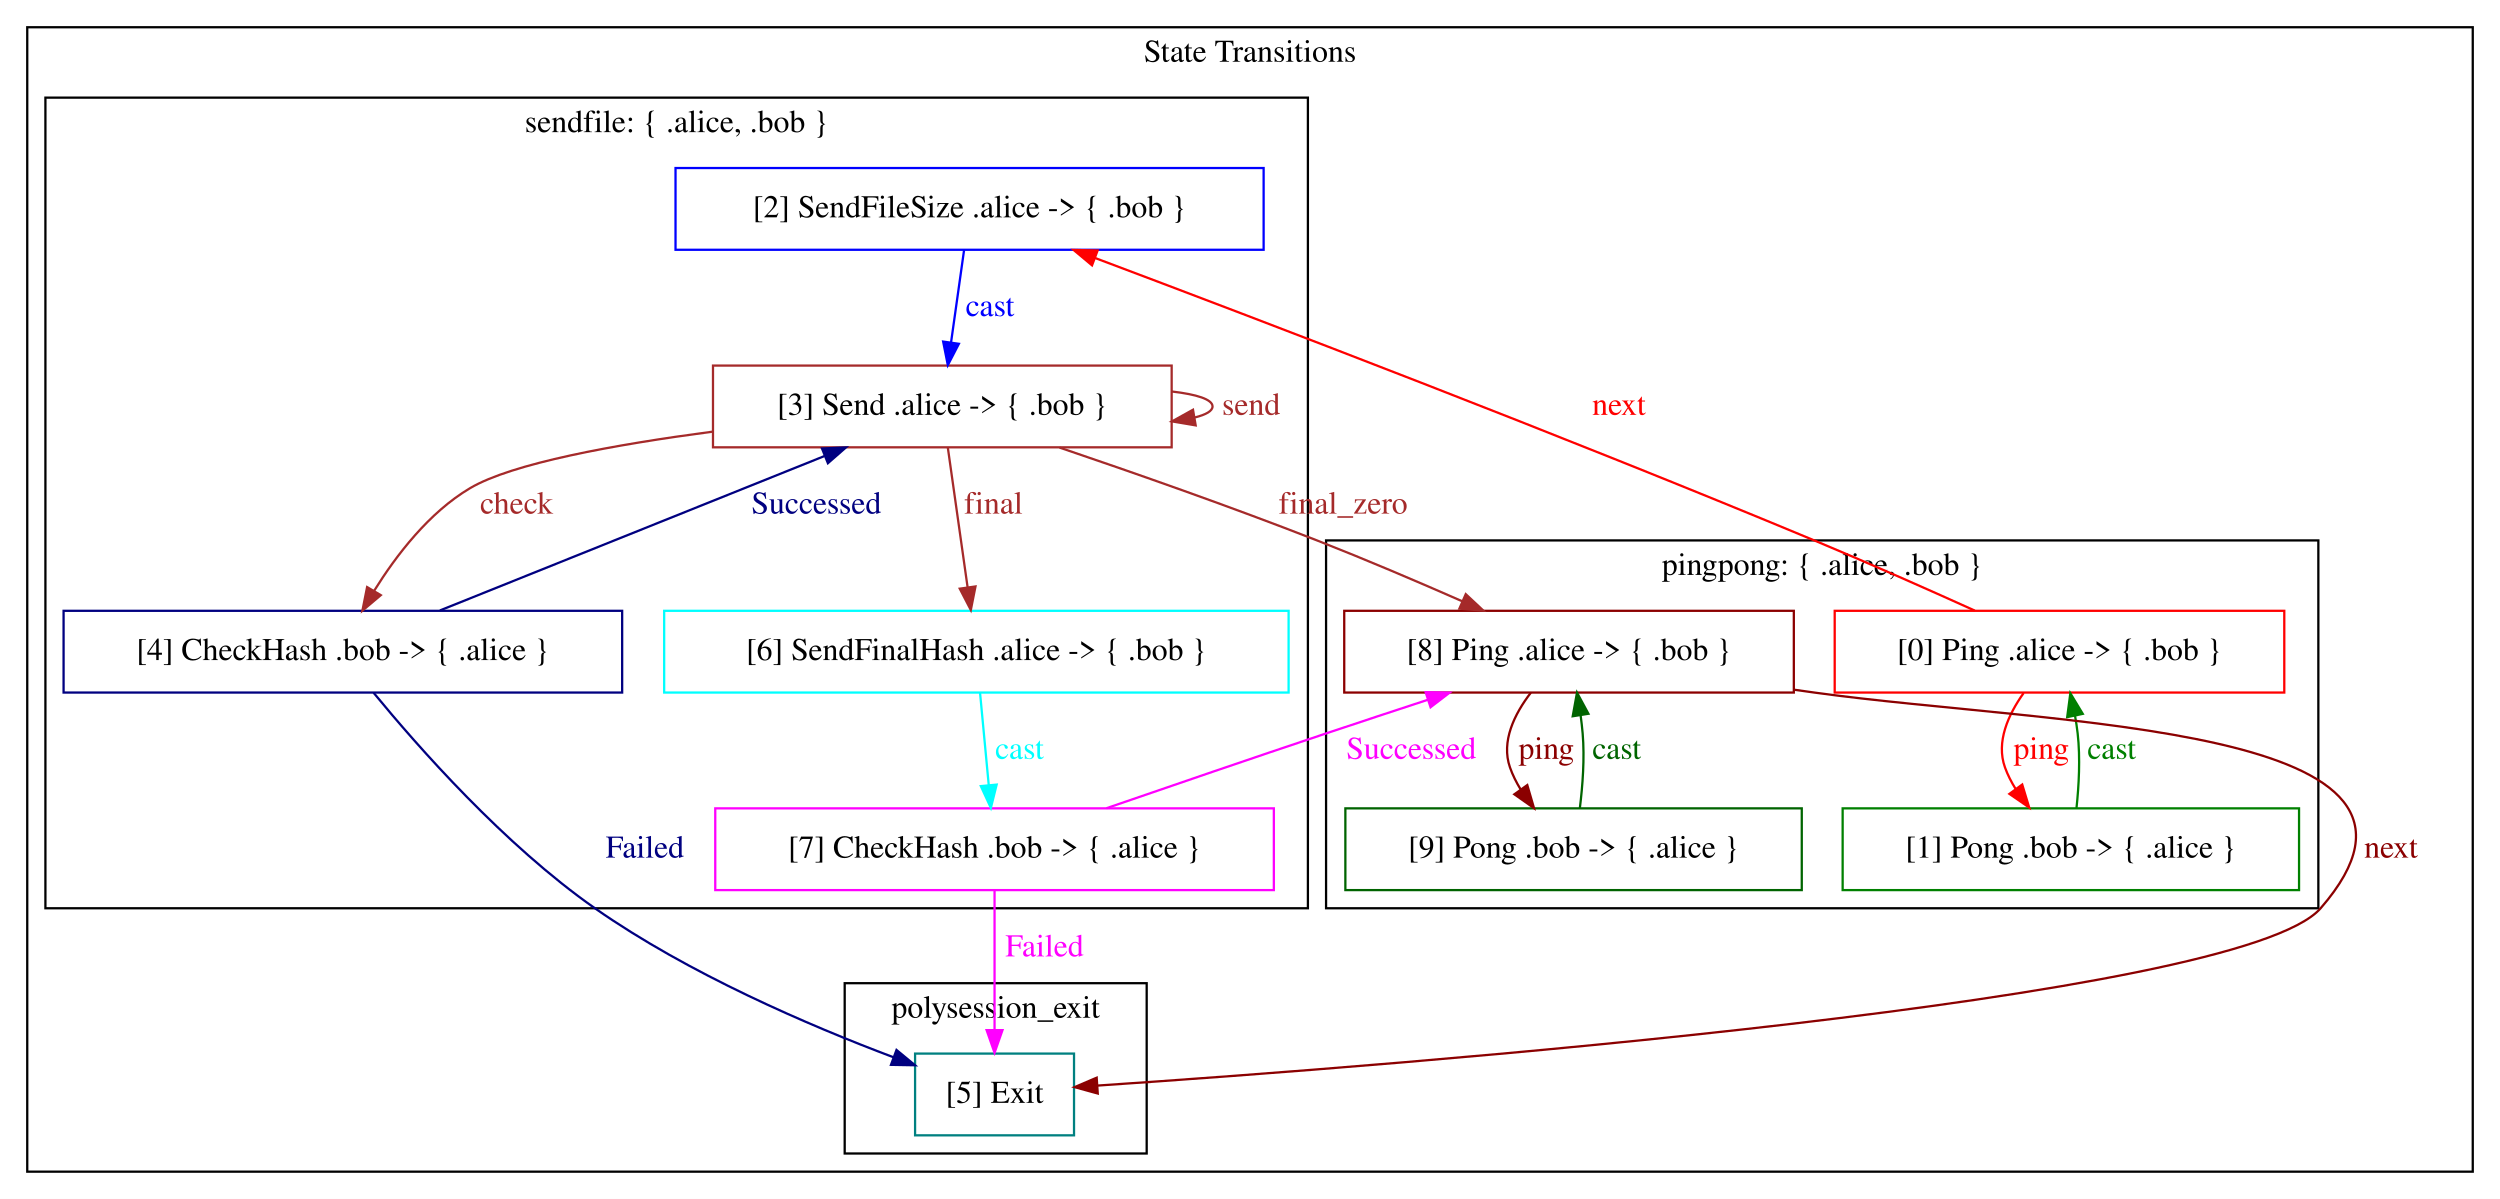
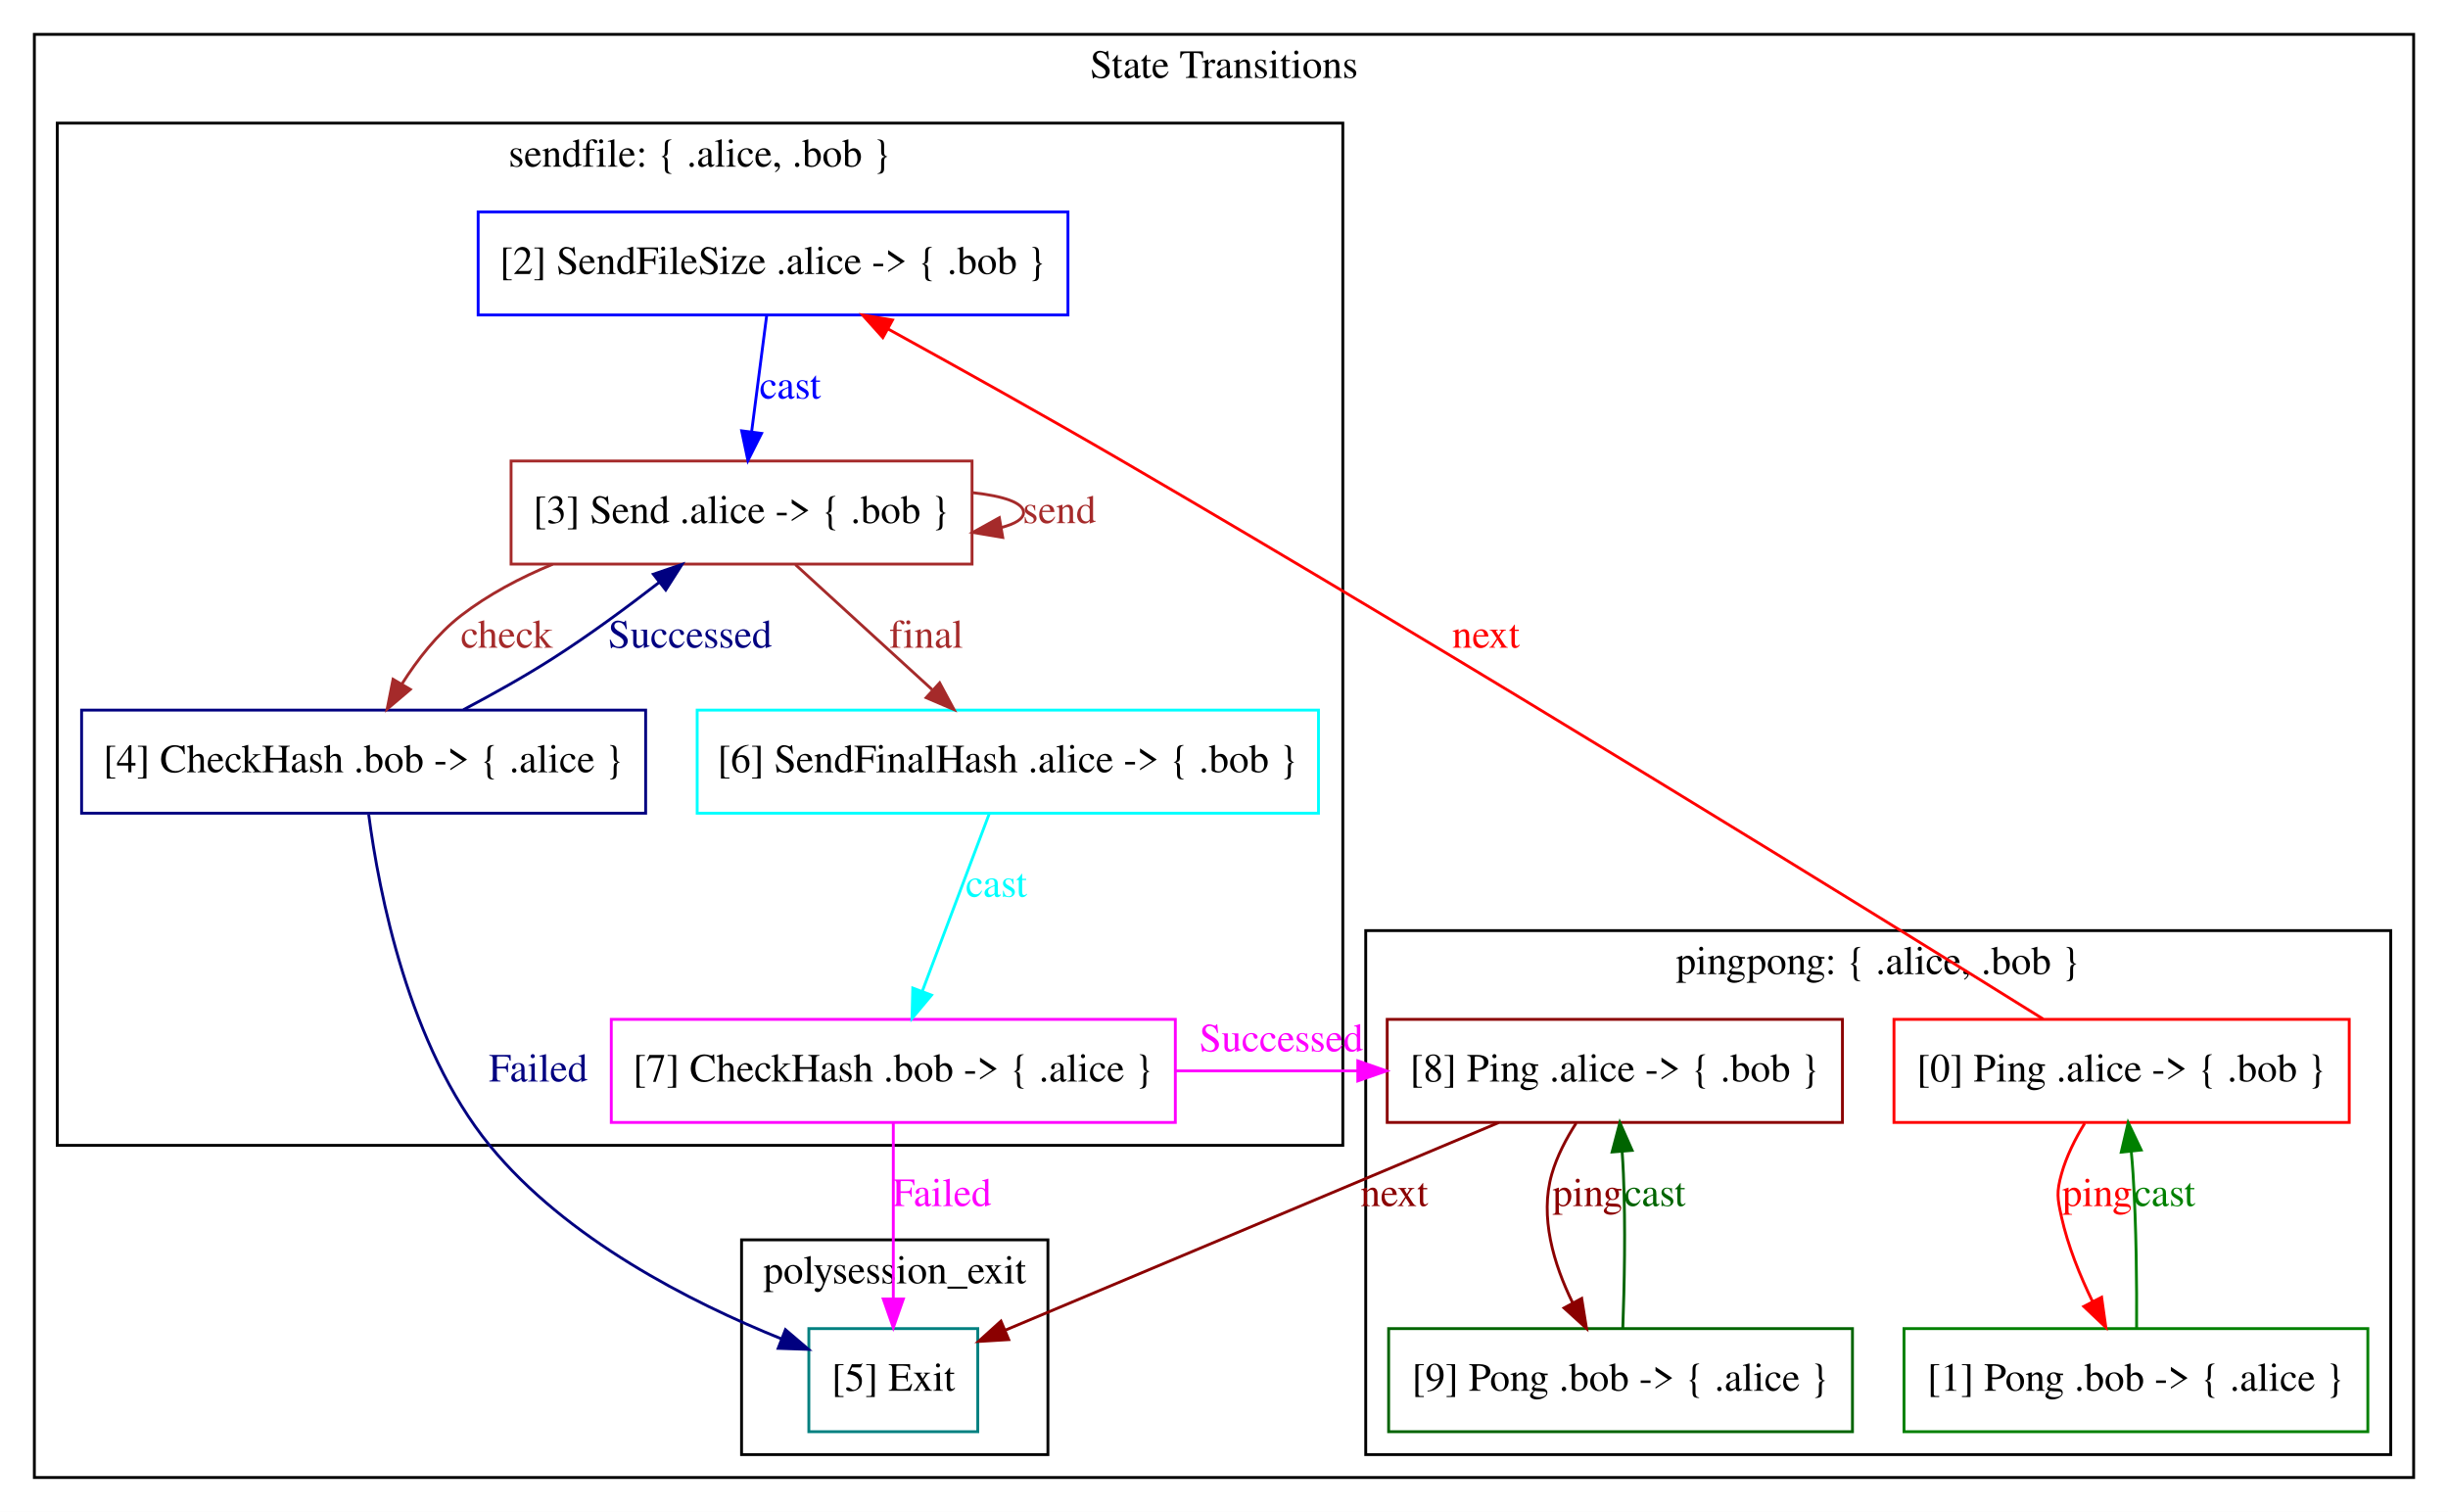
- <svg xmlns="http://www.w3.org/2000/svg" width="1101pt" height="528pt" viewBox="0.00 0.00 1101.00 528.00">
+ <svg xmlns="http://www.w3.org/2000/svg" width="855pt" height="528pt" viewBox="0.00 0.00 855.00 528.00">
  <g id="graph0" class="graph" transform="scale(1 1) rotate(0) translate(4 524)">
-     <polygon fill="white" stroke="transparent" points="-4,4 -4,-524 1097,-524 1097,4 -4,4" />
+     <polygon fill="white" stroke="transparent" points="-4,4 -4,-524 851,-524 851,4 -4,4" />
    <g id="clust1" class="cluster">
-       <polygon fill="none" stroke="black" points="8,-8 8,-512 1085,-512 1085,-8 8,-8" />
-       <text text-anchor="middle" x="546.5" y="-496.8" font-family="Times,serif" font-size="14.00">State Transitions</text>
+       <polygon fill="none" stroke="black" points="8,-8 8,-512 839,-512 839,-8 8,-8" />
+       <text text-anchor="middle" x="423.5" y="-496.8" font-family="Times,serif" font-size="14.00">State Transitions</text>
    </g>
    <g id="clust2" class="cluster">
-       <polygon fill="none" stroke="black" points="580,-124 580,-286 1017,-286 1017,-124 580,-124" />
-       <text text-anchor="middle" x="798.5" y="-270.8" font-family="Times,serif" font-size="14.00">pingpong: { .alice, .bob }</text>
+       <polygon fill="none" stroke="black" points="473,-16 473,-199 831,-199 831,-16 473,-16" />
+       <text text-anchor="middle" x="652" y="-183.8" font-family="Times,serif" font-size="14.00">pingpong: { .alice, .bob }</text>
    </g>
    <g id="clust3" class="cluster">
-       <polygon fill="none" stroke="black" points="368,-16 368,-91 501,-91 501,-16 368,-16" />
-       <text text-anchor="middle" x="434.5" y="-75.8" font-family="Times,serif" font-size="14.00">polysession_exit</text>
+       <polygon fill="none" stroke="black" points="255,-16 255,-91 362,-91 362,-16 255,-16" />
+       <text text-anchor="middle" x="308.5" y="-75.8" font-family="Times,serif" font-size="14.00">polysession_exit</text>
    </g>
    <g id="clust4" class="cluster">
-       <polygon fill="none" stroke="black" points="16,-124 16,-481 572,-481 572,-124 16,-124" />
-       <text text-anchor="middle" x="294" y="-465.8" font-family="Times,serif" font-size="14.00">sendfile: { .alice, .bob }</text>
+       <polygon fill="none" stroke="black" points="16,-124 16,-481 465,-481 465,-124 16,-124" />
+       <text text-anchor="middle" x="240.5" y="-465.8" font-family="Times,serif" font-size="14.00">sendfile: { .alice, .bob }</text>
    </g>
    <g id="node1" class="node">
-       <polygon fill="none" stroke="red" points="1002,-255 804,-255 804,-219 1002,-219 1002,-255" />
-       <text text-anchor="middle" x="903" y="-233.3" font-family="Times,serif" font-size="14.00">[0] Ping .alice -&gt; { .bob }</text>
+       <polygon fill="none" stroke="red" points="816.5,-168 657.5,-168 657.5,-132 816.5,-132 816.5,-168" />
+       <text text-anchor="middle" x="737" y="-146.3" font-family="Times,serif" font-size="14.00">[0] Ping .alice -&gt; { .bob }</text>
    </g>
    <g id="node2" class="node">
-       <polygon fill="none" stroke="green" points="1008.5,-168 807.5,-168 807.5,-132 1008.5,-132 1008.5,-168" />
-       <text text-anchor="middle" x="908" y="-146.3" font-family="Times,serif" font-size="14.00">[1] Pong .bob -&gt; { .alice }</text>
+       <polygon fill="none" stroke="green" points="823,-60 661,-60 661,-24 823,-24 823,-60" />
+       <text text-anchor="middle" x="742" y="-38.3" font-family="Times,serif" font-size="14.00">[1] Pong .bob -&gt; { .alice }</text>
    </g>
    <g id="edge1" class="edge">
-       <path fill="none" stroke="red" d="M887.21,-218.79C880.46,-209.31 874.95,-197.23 879,-186 880.19,-182.71 881.83,-179.51 883.74,-176.46" />
-       <polygon fill="red" stroke="red" points="886.59,-178.5 889.66,-168.36 880.94,-174.37 886.59,-178.5" />
-       <text text-anchor="middle" x="895" y="-189.8" font-family="Times,serif" font-size="14.00" fill="red">ping</text>
+       <path fill="none" stroke="red" d="M724.11,-131.69C720.8,-126.3 717.7,-120.15 716,-114 714.22,-107.58 714.56,-105.51 716,-99 718.23,-88.9 722.47,-78.46 726.89,-69.37" />
+       <polygon fill="red" stroke="red" points="730.02,-70.95 731.49,-60.46 723.8,-67.74 730.02,-70.95" />
+       <text text-anchor="middle" x="728.5" y="-102.8" font-family="Times,serif" font-size="14.00" fill="red">ping</text>
    </g>
    <g id="node6" class="node">
-       <polygon fill="none" stroke="blue" points="552.5,-450 293.5,-450 293.5,-414 552.5,-414 552.5,-450" />
-       <text text-anchor="middle" x="423" y="-428.3" font-family="Times,serif" font-size="14.00">[2] SendFileSize .alice -&gt; { .bob }</text>
+       <polygon fill="none" stroke="blue" points="369,-450 163,-450 163,-414 369,-414 369,-450" />
+       <text text-anchor="middle" x="266" y="-428.3" font-family="Times,serif" font-size="14.00">[2] SendFileSize .alice -&gt; { .bob }</text>
    </g>
    <g id="edge2" class="edge">
-       <path fill="none" stroke="red" d="M865.7,-255.09C844.98,-264.46 818.67,-276.13 795,-286 683.41,-332.52 551.19,-382.96 478.26,-410.38" />
-       <polygon fill="red" stroke="red" points="476.93,-407.14 468.8,-413.93 479.39,-413.69 476.93,-407.14" />
-       <text text-anchor="middle" x="709" y="-341.3" font-family="Times,serif" font-size="14.00" fill="red">next</text>
+       <path fill="none" stroke="red" d="M709.61,-168.12C651.02,-204.63 509,-292.56 388,-363 360.87,-378.79 329.98,-396 306.07,-409.16" />
+       <polygon fill="red" stroke="red" points="304.35,-406.11 297.27,-413.99 307.72,-412.24 304.35,-406.11" />
+       <text text-anchor="middle" x="515" y="-297.8" font-family="Times,serif" font-size="14.00" fill="red">next</text>
    </g>
    <g id="edge3" class="edge">
-       <path fill="none" stroke="green" d="M910.49,-168.16C911.52,-177.83 912.23,-190.11 911,-201 910.71,-203.55 910.31,-206.18 909.84,-208.8" />
-       <polygon fill="green" stroke="green" points="906.39,-208.18 907.77,-218.69 913.25,-209.62 906.39,-208.18" />
-       <text text-anchor="middle" x="926" y="-189.8" font-family="Times,serif" font-size="14.00" fill="green">cast</text>
+       <path fill="none" stroke="green" d="M742.24,-60.24C742.32,-74.62 742.17,-95.67 741,-114 740.84,-116.56 740.62,-119.23 740.37,-121.89" />
+       <polygon fill="green" stroke="green" points="736.88,-121.63 739.29,-131.94 743.84,-122.37 736.88,-121.63" />
+       <text text-anchor="middle" x="752" y="-102.8" font-family="Times,serif" font-size="14.00" fill="green">cast</text>
    </g>
    <g id="node3" class="node">
-       <polygon fill="none" stroke="darkred" points="786,-255 588,-255 588,-219 786,-219 786,-255" />
-       <text text-anchor="middle" x="687" y="-233.3" font-family="Times,serif" font-size="14.00">[8] Ping .alice -&gt; { .bob }</text>
+       <polygon fill="none" stroke="darkred" points="639.5,-168 480.5,-168 480.5,-132 639.5,-132 639.5,-168" />
+       <text text-anchor="middle" x="560" y="-146.3" font-family="Times,serif" font-size="14.00">[8] Ping .alice -&gt; { .bob }</text>
    </g>
    <g id="node4" class="node">
-       <polygon fill="none" stroke="darkgreen" points="789.5,-168 588.5,-168 588.5,-132 789.5,-132 789.5,-168" />
-       <text text-anchor="middle" x="689" y="-146.3" font-family="Times,serif" font-size="14.00">[9] Pong .bob -&gt; { .alice }</text>
+       <polygon fill="none" stroke="darkgreen" points="643,-60 481,-60 481,-24 643,-24 643,-60" />
+       <text text-anchor="middle" x="562" y="-38.3" font-family="Times,serif" font-size="14.00">[9] Pong .bob -&gt; { .alice }</text>
+     </g>
+     <g id="edge13" class="edge">
+       <path fill="none" stroke="darkred" d="M546.5,-131.77C543.04,-126.38 539.79,-120.21 538,-114 533.68,-99.01 538.67,-82.49 545.2,-69.15" />
+       <polygon fill="darkred" stroke="darkred" points="548.43,-70.54 550.11,-60.08 542.27,-67.21 548.43,-70.54" />
+       <text text-anchor="middle" x="550.5" y="-102.8" font-family="Times,serif" font-size="14.00" fill="darkred">ping</text>
+     </g>
+     <g id="node5" class="node">
+       <polygon fill="none" stroke="teal" points="337.5,-60 278.5,-60 278.5,-24 337.5,-24 337.5,-60" />
+       <text text-anchor="middle" x="308" y="-38.3" font-family="Times,serif" font-size="14.00">[5] Exit</text>
    </g>
    <g id="edge14" class="edge">
-       <path fill="none" stroke="darkred" d="M670.19,-218.96C662.96,-209.54 656.98,-197.45 661,-186 662.17,-182.67 663.8,-179.42 665.7,-176.32" />
-       <polygon fill="darkred" stroke="darkred" points="668.62,-178.26 671.58,-168.09 662.92,-174.19 668.62,-178.26" />
-       <text text-anchor="middle" x="677" y="-189.8" font-family="Times,serif" font-size="14.00" fill="darkred">ping</text>
-     </g>
-     <g id="node5" class="node">
-       <polygon fill="none" stroke="teal" points="469,-60 399,-60 399,-24 469,-24 469,-60" />
-       <text text-anchor="middle" x="434" y="-38.3" font-family="Times,serif" font-size="14.00">[5] Exit</text>
+       <path fill="none" stroke="darkred" d="M519.51,-131.97C472.1,-112.03 394.11,-79.22 347.24,-59.51" />
+       <polygon fill="darkred" stroke="darkred" points="348.31,-56.16 337.74,-55.51 345.6,-62.61 348.31,-56.16" />
+       <text text-anchor="middle" x="483" y="-102.8" font-family="Times,serif" font-size="14.00" fill="darkred">next</text>
    </g>
    <g id="edge15" class="edge">
-       <path fill="none" stroke="darkred" d="M786.14,-220.25C789.13,-219.82 792.09,-219.4 795,-219 901.71,-204.2 1088.75,-205.24 1018,-124 982.62,-83.37 610.4,-54.78 479.34,-45.91" />
-       <polygon fill="darkred" stroke="darkred" points="479.45,-42.41 469.24,-45.23 478.98,-49.39 479.45,-42.41" />
-       <text text-anchor="middle" x="1049" y="-146.3" font-family="Times,serif" font-size="14.00" fill="darkred">next</text>
-     </g>
-     <g id="edge16" class="edge">
-       <path fill="none" stroke="darkgreen" d="M691.77,-168.13C692.98,-177.78 693.93,-190.07 693,-201 692.78,-203.58 692.47,-206.26 692.11,-208.93" />
-       <polygon fill="darkgreen" stroke="darkgreen" points="688.62,-208.56 690.51,-218.98 695.54,-209.66 688.62,-208.56" />
-       <text text-anchor="middle" x="708" y="-189.8" font-family="Times,serif" font-size="14.00" fill="darkgreen">cast</text>
+       <path fill="none" stroke="darkgreen" d="M562.79,-60.22C563.32,-74.61 563.79,-95.65 563,-114 562.89,-116.56 562.74,-119.22 562.55,-121.88" />
+       <polygon fill="darkgreen" stroke="darkgreen" points="559.06,-121.68 561.76,-131.93 566.04,-122.24 559.06,-121.68" />
+       <text text-anchor="middle" x="574" y="-102.8" font-family="Times,serif" font-size="14.00" fill="darkgreen">cast</text>
    </g>
    <g id="node7" class="node">
-       <polygon fill="none" stroke="brown" points="512,-363 310,-363 310,-327 512,-327 512,-363" />
-       <text text-anchor="middle" x="411" y="-341.3" font-family="Times,serif" font-size="14.00">[3] Send .alice -&gt; { .bob }</text>
+       <polygon fill="none" stroke="brown" points="335.5,-363 174.5,-363 174.5,-327 335.5,-327 335.5,-363" />
+       <text text-anchor="middle" x="255" y="-341.3" font-family="Times,serif" font-size="14.00">[3] Send .alice -&gt; { .bob }</text>
    </g>
    <g id="edge4" class="edge">
-       <path fill="none" stroke="blue" d="M420.57,-413.8C418.93,-402.16 416.72,-386.55 414.85,-373.24" />
-       <polygon fill="blue" stroke="blue" points="418.29,-372.59 413.42,-363.18 411.36,-373.57 418.29,-372.59" />
-       <text text-anchor="middle" x="432" y="-384.8" font-family="Times,serif" font-size="14.00" fill="blue">cast</text>
+       <path fill="none" stroke="blue" d="M263.77,-413.8C262.27,-402.16 260.25,-386.55 258.52,-373.24" />
+       <polygon fill="blue" stroke="blue" points="261.98,-372.64 257.22,-363.18 255.04,-373.54 261.98,-372.64" />
+       <text text-anchor="middle" x="272" y="-384.8" font-family="Times,serif" font-size="14.00" fill="blue">cast</text>
+     </g>
+     <g id="edge6" class="edge">
+       <path fill="none" stroke="brown" d="M335.77,-351.94C346.43,-350.76 353.5,-348.45 353.5,-345 353.5,-342.79 350.6,-341.05 345.71,-339.77" />
+       <polygon fill="brown" stroke="brown" points="346.22,-336.31 335.77,-338.06 345.03,-343.2 346.22,-336.31" />
+       <text text-anchor="middle" x="366" y="-341.3" font-family="Times,serif" font-size="14.00" fill="brown">send</text>
+     </g>
+     <g id="node8" class="node">
+       <polygon fill="none" stroke="navy" points="221.5,-276 24.5,-276 24.5,-240 221.5,-240 221.5,-276" />
+       <text text-anchor="middle" x="123" y="-254.3" font-family="Times,serif" font-size="14.00">[4] CheckHash .bob -&gt; { .alice }</text>
+     </g>
+     <g id="edge5" class="edge">
+       <path fill="none" stroke="brown" d="M189.03,-326.94C177.68,-322.24 166.5,-316.35 157,-309 148.74,-302.61 141.77,-293.64 136.33,-285.06" />
+       <polygon fill="brown" stroke="brown" points="139.31,-283.23 131.22,-276.38 133.28,-286.77 139.31,-283.23" />
+       <text text-anchor="middle" x="173" y="-297.8" font-family="Times,serif" font-size="14.00" fill="brown">check</text>
+     </g>
+     <g id="node9" class="node">
+       <polygon fill="none" stroke="cyan" points="456.5,-276 239.5,-276 239.5,-240 456.5,-240 456.5,-276" />
+       <text text-anchor="middle" x="348" y="-254.3" font-family="Times,serif" font-size="14.00">[6] SendFinalHash .alice -&gt; { .bob }</text>
+     </g>
+     <g id="edge7" class="edge">
+       <path fill="none" stroke="brown" d="M273.82,-326.8C287.56,-314.24 306.37,-297.05 321.61,-283.12" />
+       <polygon fill="brown" stroke="brown" points="324.19,-285.51 329.21,-276.18 319.47,-280.34 324.19,-285.51" />
+       <text text-anchor="middle" x="319.5" y="-297.8" font-family="Times,serif" font-size="14.00" fill="brown">final</text>
+     </g>
+     <g id="edge9" class="edge">
+       <path fill="none" stroke="navy" d="M124.77,-239.58C128.35,-212.21 138.71,-158.67 167,-124 193.69,-91.29 237.31,-69.16 268.97,-56.41" />
+       <polygon fill="navy" stroke="navy" points="270.33,-59.63 278.38,-52.75 267.79,-53.11 270.33,-59.63" />
+       <text text-anchor="middle" x="184" y="-146.3" font-family="Times,serif" font-size="14.00" fill="navy">Failed</text>
    </g>
    <g id="edge8" class="edge">
-       <path fill="none" stroke="brown" d="M462.62,-326.89C495.33,-315.8 538.39,-300.72 576,-286 597.17,-277.71 620.29,-267.85 639.92,-259.22" />
-       <polygon fill="brown" stroke="brown" points="641.52,-262.34 649.26,-255.1 638.7,-255.94 641.52,-262.34" />
-       <text text-anchor="middle" x="587.5" y="-297.8" font-family="Times,serif" font-size="14.00" fill="brown">final_zero</text>
+       <path fill="none" stroke="navy" d="M157.85,-276.14C168.08,-281.53 179.16,-287.72 189,-294 201.68,-302.09 215.01,-311.92 226.36,-320.71" />
+       <polygon fill="navy" stroke="navy" points="224.2,-323.47 234.22,-326.89 228.52,-317.96 224.2,-323.47" />
+       <text text-anchor="middle" x="237" y="-297.8" font-family="Times,serif" font-size="14.00" fill="navy">Successed</text>
    </g>
-     <g id="edge6" class="edge">
-       <path fill="none" stroke="brown" d="M512.14,-351.58C523.01,-350.31 530,-348.12 530,-345 530,-343 527.13,-341.39 522.21,-340.15" />
-       <polygon fill="brown" stroke="brown" points="522.58,-336.66 512.14,-338.42 521.4,-343.56 522.58,-336.66" />
-       <text text-anchor="middle" x="547" y="-341.3" font-family="Times,serif" font-size="14.00" fill="brown">send</text>
-     </g>
-     <g id="node8" class="node">
-       <polygon fill="none" stroke="navy" points="270,-255 24,-255 24,-219 270,-219 270,-255" />
-       <text text-anchor="middle" x="147" y="-233.3" font-family="Times,serif" font-size="14.00">[4] CheckHash .bob -&gt; { .alice }</text>
-     </g>
-     <g id="edge5" class="edge">
-       <path fill="none" stroke="brown" d="M309.93,-333.91C266.46,-328.17 221.43,-319.92 203,-309 184.93,-298.3 170.46,-279.4 160.76,-263.79" />
-       <polygon fill="brown" stroke="brown" points="163.7,-261.89 155.6,-255.06 157.67,-265.45 163.7,-261.89" />
-       <text text-anchor="middle" x="223.5" y="-297.8" font-family="Times,serif" font-size="14.00" fill="brown">check</text>
-     </g>
-     <g id="node9" class="node">
-       <polygon fill="none" stroke="cyan" points="563.5,-255 288.5,-255 288.5,-219 563.5,-219 563.5,-255" />
-       <text text-anchor="middle" x="426" y="-233.3" font-family="Times,serif" font-size="14.00">[6] SendFinalHash .alice -&gt; { .bob }</text>
-     </g>
-     <g id="edge7" class="edge">
-       <path fill="none" stroke="brown" d="M413.41,-326.97C415.76,-310.38 419.37,-284.88 422.12,-265.43" />
-       <polygon fill="brown" stroke="brown" points="425.61,-265.73 423.55,-255.34 418.68,-264.75 425.61,-265.73" />
-       <text text-anchor="middle" x="433.5" y="-297.8" font-family="Times,serif" font-size="14.00" fill="brown">final</text>
+     <g id="node10" class="node">
+       <polygon fill="none" stroke="magenta" points="406.5,-168 209.5,-168 209.5,-132 406.5,-132 406.5,-168" />
+       <text text-anchor="middle" x="308" y="-146.3" font-family="Times,serif" font-size="14.00">[7] CheckHash .bob -&gt; { .alice }</text>
    </g>
    <g id="edge10" class="edge">
-       <path fill="none" stroke="navy" d="M160.52,-218.92C180.01,-195.17 218.08,-151.94 258,-124 299.24,-95.14 352.39,-72.35 389.45,-58.39" />
-       <polygon fill="navy" stroke="navy" points="390.82,-61.61 398.98,-54.86 388.39,-55.05 390.82,-61.61" />
-       <text text-anchor="middle" x="280" y="-146.3" font-family="Times,serif" font-size="14.00" fill="navy">Failed</text>
-     </g>
-     <g id="edge9" class="edge">
-       <path fill="none" stroke="navy" d="M189.75,-255.16C235.93,-273.71 309.53,-303.26 359.02,-323.13" />
-       <polygon fill="navy" stroke="navy" points="358,-326.49 368.58,-326.97 360.61,-320 358,-326.49" />
-       <text text-anchor="middle" x="355.5" y="-297.8" font-family="Times,serif" font-size="14.00" fill="navy">Successed</text>
-     </g>
-     <g id="node10" class="node">
-       <polygon fill="none" stroke="magenta" points="557,-168 311,-168 311,-132 557,-132 557,-168" />
-       <text text-anchor="middle" x="434" y="-146.3" font-family="Times,serif" font-size="14.00">[7] CheckHash .bob -&gt; { .alice }</text>
+       <path fill="none" stroke="cyan" d="M341.57,-239.97C335.25,-223.22 325.51,-197.41 318.15,-177.89" />
+       <polygon fill="cyan" stroke="cyan" points="321.35,-176.46 314.54,-168.34 314.8,-178.93 321.35,-176.46" />
+       <text text-anchor="middle" x="344" y="-210.8" font-family="Times,serif" font-size="14.00" fill="cyan">cast</text>
    </g>
    <g id="edge11" class="edge">
-       <path fill="none" stroke="cyan" d="M427.62,-218.8C428.71,-207.16 430.18,-191.55 431.44,-178.24" />
-       <polygon fill="cyan" stroke="cyan" points="434.93,-178.46 432.38,-168.18 427.96,-177.8 434.93,-178.46" />
-       <text text-anchor="middle" x="445" y="-189.8" font-family="Times,serif" font-size="14.00" fill="cyan">cast</text>
+       <path fill="none" stroke="magenta" d="M406.51,-150C427.51,-150 449.58,-150 470.23,-150" />
+       <polygon fill="magenta" stroke="magenta" points="470.24,-153.5 480.24,-150 470.24,-146.5 470.24,-153.5" />
+       <text text-anchor="middle" x="443.5" y="-156.8" font-family="Times,serif" font-size="14.00" fill="magenta">Successed</text>
    </g>
    <g id="edge12" class="edge">
-       <path fill="none" stroke="magenta" d="M483.28,-168.06C511.55,-177.81 547.73,-190.2 580,-201 594.52,-205.86 610.17,-211.02 624.91,-215.85" />
-       <polygon fill="magenta" stroke="magenta" points="623.84,-219.18 634.43,-218.97 626.02,-212.53 623.84,-219.18" />
-       <text text-anchor="middle" x="617.5" y="-189.8" font-family="Times,serif" font-size="14.00" fill="magenta">Successed</text>
-     </g>
-     <g id="edge13" class="edge">
-       <path fill="none" stroke="magenta" d="M434,-131.97C434,-115.38 434,-89.88 434,-70.43" />
-       <polygon fill="magenta" stroke="magenta" points="437.5,-70.34 434,-60.34 430.5,-70.34 437.5,-70.34" />
-       <text text-anchor="middle" x="456" y="-102.8" font-family="Times,serif" font-size="14.00" fill="magenta">Failed</text>
+       <path fill="none" stroke="magenta" d="M308,-131.97C308,-115.38 308,-89.88 308,-70.43" />
+       <polygon fill="magenta" stroke="magenta" points="311.5,-70.34 308,-60.34 304.5,-70.34 311.5,-70.34" />
+       <text text-anchor="middle" x="325" y="-102.8" font-family="Times,serif" font-size="14.00" fill="magenta">Failed</text>
    </g>
  </g>
</svg>
